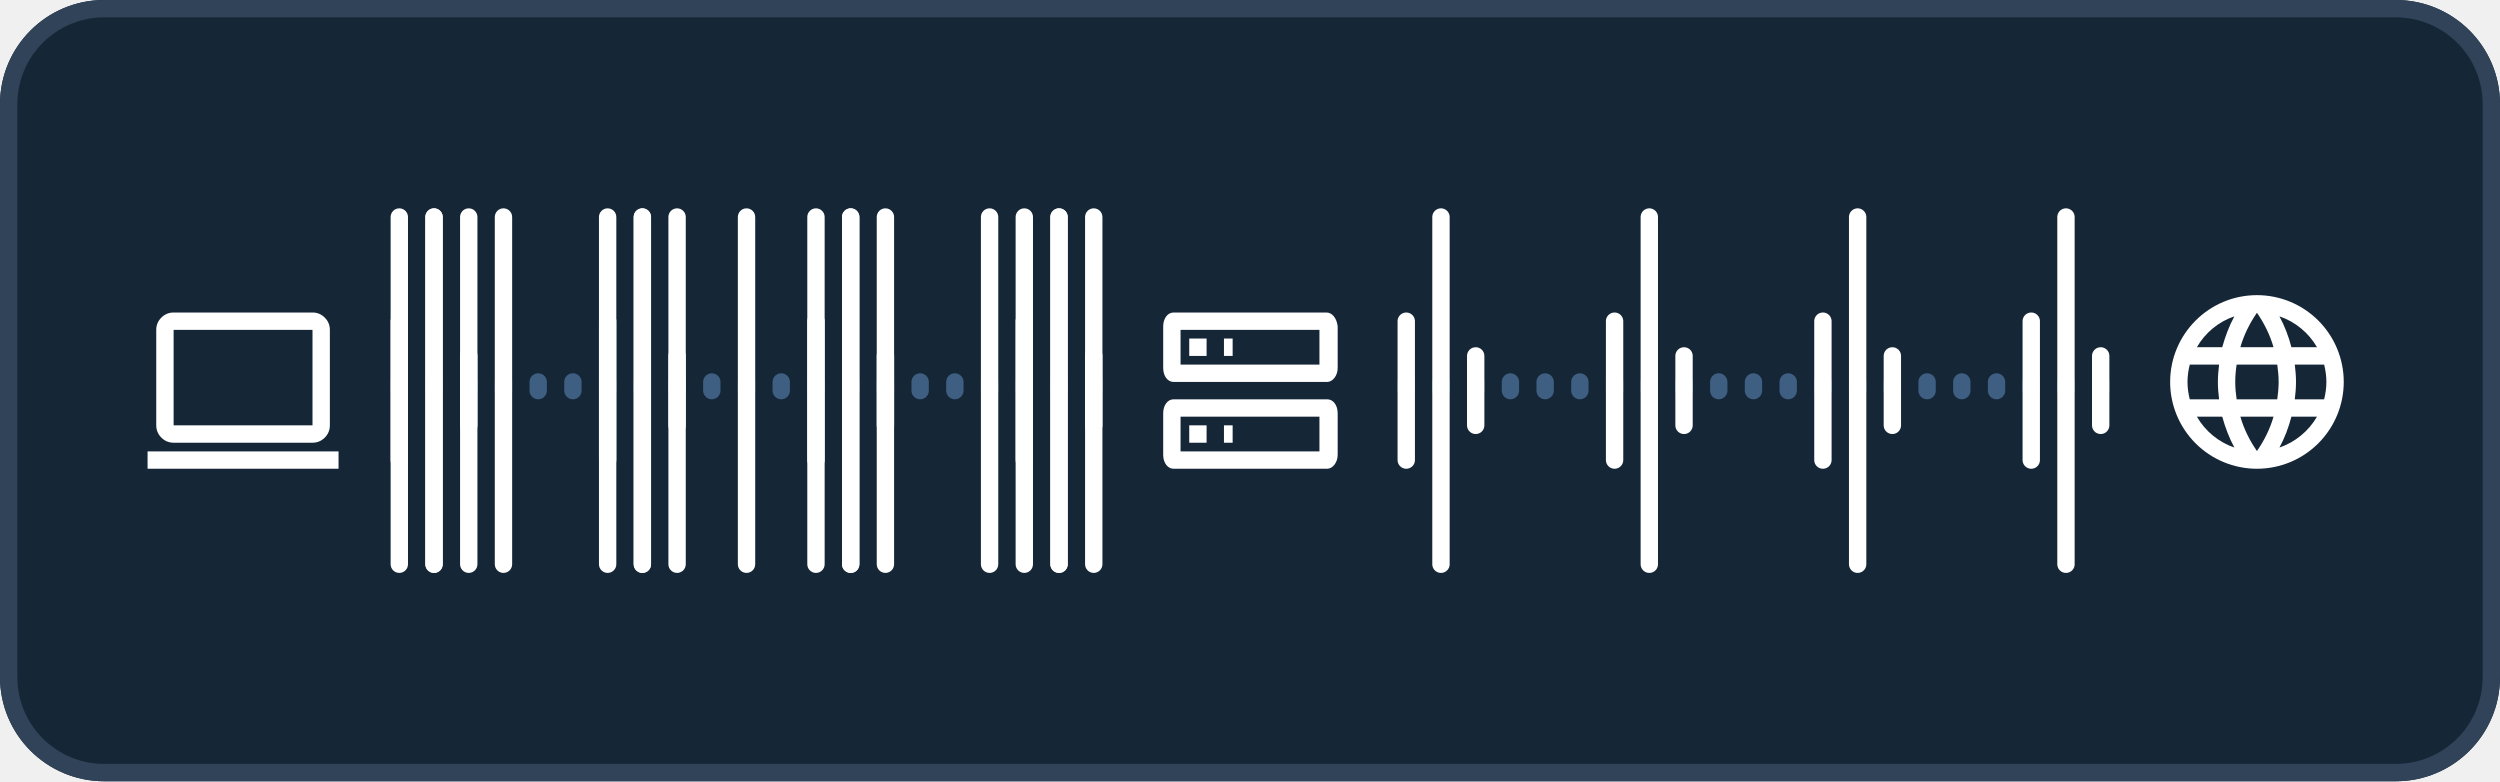
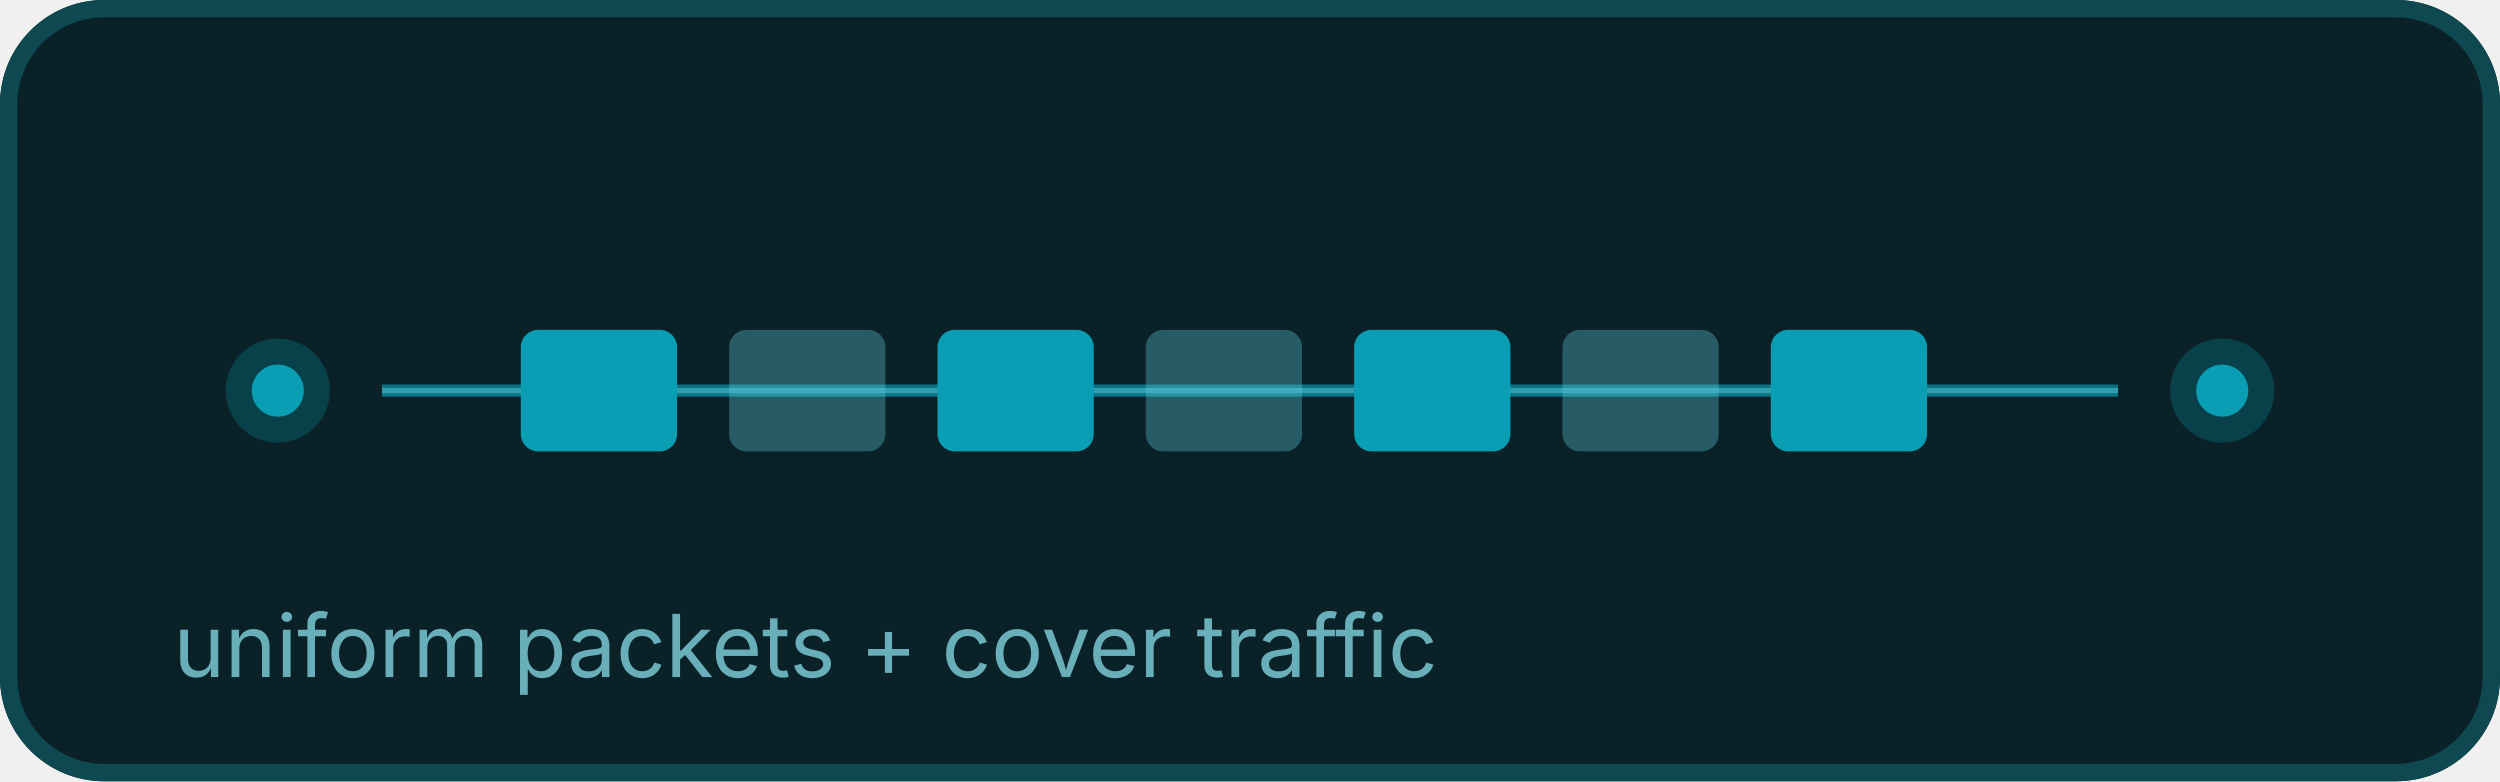
- <svg xmlns="http://www.w3.org/2000/svg" width="288" height="90" viewBox="0 0 288 90" fill="none">
-   <g filter="url(#filter0_b_3212_6316)">
-     <path d="M0 12C0 5.373 5.373 0 12 0H276C282.627 0 288 5.373 288 12V78C288 84.627 282.627 90 276 90H12C5.373 90 0 84.627 0 78V12Z" fill="#152637" />
-     <path d="M1 12C1 5.925 5.925 1 12 1H276C282.075 1 287 5.925 287 12V78C287 84.075 282.075 89 276 89H12C5.925 89 1 84.075 1 78V12Z" stroke="#304358" stroke-width="2" />
-     <path fill-rule="evenodd" clip-rule="evenodd" d="M66 46C65.448 46 65 45.552 65 45L65 44C65 43.448 65.448 43 66 43C66.552 43 67 43.448 67 44L67 45C67 45.552 66.552 46 66 46Z" fill="#3E5F81" />
-     <path fill-rule="evenodd" clip-rule="evenodd" d="M90 46C89.448 46 89 45.552 89 45L89 44C89 43.448 89.448 43 90 43C90.552 43 91 43.448 91 44L91 45C91 45.552 90.552 46 90 46Z" fill="#3E5F81" />
-     <path fill-rule="evenodd" clip-rule="evenodd" d="M94 46C93.448 46 93 45.552 93 45L93 44C93 43.448 93.448 43 94 43C94.552 43 95 43.448 95 44L95 45C95 45.552 94.552 46 94 46Z" fill="#3E5F81" />
-     <path fill-rule="evenodd" clip-rule="evenodd" d="M98 46C97.448 46 97 45.552 97 45L97 44C97 43.448 97.448 43 98 43C98.552 43 99 43.448 99 44L99 45C99 45.552 98.552 46 98 46Z" fill="#3E5F81" />
-     <path fill-rule="evenodd" clip-rule="evenodd" d="M102 46C101.448 46 101 45.552 101 45L101 44C101 43.448 101.448 43 102 43C102.552 43 103 43.448 103 44L103 45C103 45.552 102.552 46 102 46Z" fill="#3E5F81" />
-     <path fill-rule="evenodd" clip-rule="evenodd" d="M106 46C105.448 46 105 45.552 105 45L105 44C105 43.448 105.448 43 106 43C106.552 43 107 43.448 107 44L107 45C107 45.552 106.552 46 106 46Z" fill="#3E5F81" />
-     <path fill-rule="evenodd" clip-rule="evenodd" d="M110 46C109.448 46 109 45.552 109 45L109 44C109 43.448 109.448 43 110 43C110.552 43 111 43.448 111 44L111 45C111 45.552 110.552 46 110 46Z" fill="#3E5F81" />
-     <path fill-rule="evenodd" clip-rule="evenodd" d="M114 46C113.448 46 113 45.552 113 45L113 44C113 43.448 113.448 43 114 43C114.552 43 115 43.448 115 44L115 45C115 45.552 114.552 46 114 46Z" fill="#3E5F81" />
-     <path fill-rule="evenodd" clip-rule="evenodd" d="M118 46C117.448 46 117 45.552 117 45L117 44C117 43.448 117.448 43 118 43C118.552 43 119 43.448 119 44L119 45C119 45.552 118.552 46 118 46Z" fill="#3E5F81" />
-     <path fill-rule="evenodd" clip-rule="evenodd" d="M122 46C121.448 46 121 45.552 121 45L121 44C121 43.448 121.448 43 122 43C122.552 43 123 43.448 123 44L123 45C123 45.552 122.552 46 122 46Z" fill="#3E5F81" />
-     <path fill-rule="evenodd" clip-rule="evenodd" d="M126 46C125.448 46 125 45.552 125 45L125 44C125 43.448 125.448 43 126 43C126.552 43 127 43.448 127 44L127 45C127 45.552 126.552 46 126 46Z" fill="#3E5F81" />
-     <path fill-rule="evenodd" clip-rule="evenodd" d="M162 46C161.448 46 161 45.552 161 45L161 44C161 43.448 161.448 43 162 43C162.552 43 163 43.448 163 44L163 45C163 45.552 162.552 46 162 46Z" fill="#3E5F81" />
-     <path fill-rule="evenodd" clip-rule="evenodd" d="M166 46C165.448 46 165 45.552 165 45L165 44C165 43.448 165.448 43 166 43C166.552 43 167 43.448 167 44L167 45C167 45.552 166.552 46 166 46Z" fill="#3E5F81" />
-     <path fill-rule="evenodd" clip-rule="evenodd" d="M170 46C169.448 46 169 45.552 169 45L169 44C169 43.448 169.448 43 170 43C170.552 43 171 43.448 171 44L171 45C171 45.552 170.552 46 170 46Z" fill="#3E5F81" />
-     <path fill-rule="evenodd" clip-rule="evenodd" d="M174 46C173.448 46 173 45.552 173 45L173 44C173 43.448 173.448 43 174 43C174.552 43 175 43.448 175 44L175 45C175 45.552 174.552 46 174 46Z" fill="#3E5F81" />
-     <path fill-rule="evenodd" clip-rule="evenodd" d="M178 46C177.448 46 177 45.552 177 45L177 44C177 43.448 177.448 43 178 43C178.552 43 179 43.448 179 44L179 45C179 45.552 178.552 46 178 46Z" fill="#3E5F81" />
-     <path fill-rule="evenodd" clip-rule="evenodd" d="M182 46C181.448 46 181 45.552 181 45L181 44C181 43.448 181.448 43 182 43C182.552 43 183 43.448 183 44L183 45C183 45.552 182.552 46 182 46Z" fill="#3E5F81" />
-     <path fill-rule="evenodd" clip-rule="evenodd" d="M186 46C185.448 46 185 45.552 185 45L185 44C185 43.448 185.448 43 186 43C186.552 43 187 43.448 187 44L187 45C187 45.552 186.552 46 186 46Z" fill="#3E5F81" />
-     <path fill-rule="evenodd" clip-rule="evenodd" d="M190 46C189.448 46 189 45.552 189 45L189 44C189 43.448 189.448 43 190 43C190.552 43 191 43.448 191 44L191 45C191 45.552 190.552 46 190 46Z" fill="#3E5F81" />
-     <path fill-rule="evenodd" clip-rule="evenodd" d="M194 46C193.448 46 193 45.552 193 45L193 44C193 43.448 193.448 43 194 43C194.552 43 195 43.448 195 44L195 45C195 45.552 194.552 46 194 46Z" fill="#3E5F81" />
-     <path fill-rule="evenodd" clip-rule="evenodd" d="M198 46C197.448 46 197 45.552 197 45L197 44C197 43.448 197.448 43 198 43C198.552 43 199 43.448 199 44L199 45C199 45.552 198.552 46 198 46Z" fill="#3E5F81" />
-     <path fill-rule="evenodd" clip-rule="evenodd" d="M202 46C201.448 46 201 45.552 201 45L201 44C201 43.448 201.448 43 202 43C202.552 43 203 43.448 203 44L203 45C203 45.552 202.552 46 202 46Z" fill="#3E5F81" />
-     <path fill-rule="evenodd" clip-rule="evenodd" d="M206 46C205.448 46 205 45.552 205 45L205 44C205 43.448 205.448 43 206 43C206.552 43 207 43.448 207 44L207 45C207 45.552 206.552 46 206 46Z" fill="#3E5F81" />
-     <path fill-rule="evenodd" clip-rule="evenodd" d="M210 46C209.448 46 209 45.552 209 45L209 44C209 43.448 209.448 43 210 43C210.552 43 211 43.448 211 44L211 45C211 45.552 210.552 46 210 46Z" fill="#3E5F81" />
-     <path fill-rule="evenodd" clip-rule="evenodd" d="M214 46C213.448 46 213 45.552 213 45L213 44C213 43.448 213.448 43 214 43C214.552 43 215 43.448 215 44L215 45C215 45.552 214.552 46 214 46Z" fill="#3E5F81" />
-     <path fill-rule="evenodd" clip-rule="evenodd" d="M218 46C217.448 46 217 45.552 217 45L217 44C217 43.448 217.448 43 218 43C218.552 43 219 43.448 219 44L219 45C219 45.552 218.552 46 218 46Z" fill="#3E5F81" />
-     <path fill-rule="evenodd" clip-rule="evenodd" d="M222 46C221.448 46 221 45.552 221 45L221 44C221 43.448 221.448 43 222 43C222.552 43 223 43.448 223 44L223 45C223 45.552 222.552 46 222 46Z" fill="#3E5F81" />
-     <path fill-rule="evenodd" clip-rule="evenodd" d="M226 46C225.448 46 225 45.552 225 45L225 44C225 43.448 225.448 43 226 43C226.552 43 227 43.448 227 44L227 45C227 45.552 226.552 46 226 46Z" fill="#3E5F81" />
-     <path fill-rule="evenodd" clip-rule="evenodd" d="M230 46C229.448 46 229 45.552 229 45L229 44C229 43.448 229.448 43 230 43C230.552 43 231 43.448 231 44L231 45C231 45.552 230.552 46 230 46Z" fill="#3E5F81" />
-     <path fill-rule="evenodd" clip-rule="evenodd" d="M234 46C233.448 46 233 45.552 233 45L233 44C233 43.448 233.448 43 234 43C234.552 43 235 43.448 235 44L235 45C235 45.552 234.552 46 234 46Z" fill="#3E5F81" />
-     <path fill-rule="evenodd" clip-rule="evenodd" d="M238 46C237.448 46 237 45.552 237 45L237 44C237 43.448 237.448 43 238 43C238.552 43 239 43.448 239 44L239 45C239 45.552 238.552 46 238 46Z" fill="#3E5F81" />
-     <path fill-rule="evenodd" clip-rule="evenodd" d="M242 46C241.448 46 241 45.552 241 45L241 44C241 43.448 241.448 43 242 43C242.552 43 243 43.448 243 44L243 45C243 45.552 242.552 46 242 46Z" fill="#3E5F81" />
-     <path fill-rule="evenodd" clip-rule="evenodd" d="M62 46C61.448 46 61 45.552 61 45L61 44C61 43.448 61.448 43 62 43C62.552 43 63 43.448 63 44L63 45C63 45.552 62.552 46 62 46Z" fill="#3E5F81" />
-     <path fill-rule="evenodd" clip-rule="evenodd" d="M86 46C85.448 46 85 45.552 85 45L85 44C85 43.448 85.448 43 86 43C86.552 43 87 43.448 87 44L87 45C87 45.552 86.552 46 86 46Z" fill="#3E5F81" />
-     <path fill-rule="evenodd" clip-rule="evenodd" d="M82 46C81.448 46 81 45.552 81 45L81 44C81 43.448 81.448 43 82 43C82.552 43 83 43.448 83 44L83 45C83 45.552 82.552 46 82 46Z" fill="#3E5F81" />
-     <path fill-rule="evenodd" clip-rule="evenodd" d="M46 46C45.448 46 45 45.552 45 45L45 44C45 43.448 45.448 43 46 43C46.552 43 47 43.448 47 44L47 45C47 45.552 46.552 46 46 46Z" fill="#3E5F81" />
-     <path fill-rule="evenodd" clip-rule="evenodd" d="M50 46C49.448 46 49 45.552 49 45L49 44C49 43.448 49.448 43 50 43C50.552 43 51 43.448 51 44L51 45C51 45.552 50.552 46 50 46Z" fill="#3E5F81" />
-     <path fill-rule="evenodd" clip-rule="evenodd" d="M54 46C53.448 46 53 45.552 53 45L53 44C53 43.448 53.448 43 54 43C54.552 43 55 43.448 55 44L55 45C55 45.552 54.552 46 54 46Z" fill="#3E5F81" />
-     <path fill-rule="evenodd" clip-rule="evenodd" d="M58 46C57.448 46 57 45.552 57 45L57 44C57 43.448 57.448 43 58 43C58.552 43 59 43.448 59 44L59 45C59 45.552 58.552 46 58 46Z" fill="#3E5F81" />
-     <path fill-rule="evenodd" clip-rule="evenodd" d="M70 46C69.448 46 69 45.552 69 45L69 44C69 43.448 69.448 43 70 43C70.552 43 71 43.448 71 44L71 45C71 45.552 70.552 46 70 46Z" fill="#3E5F81" />
-     <path fill-rule="evenodd" clip-rule="evenodd" d="M74 46C73.448 46 73 45.552 73 45L73 44C73 43.448 73.448 43 74 43C74.552 43 75 43.448 75 44L75 45C75 45.552 74.552 46 74 46Z" fill="#3E5F81" />
-     <path fill-rule="evenodd" clip-rule="evenodd" d="M78 46C77.448 46 77 45.552 77 45L77 44C77 43.448 77.448 43 78 43C78.552 43 79 43.448 79 44L79 45C79 45.552 78.552 46 78 46Z" fill="#3E5F81" />
-     <path fill-rule="evenodd" clip-rule="evenodd" d="M46 66C45.448 66 45 65.552 45 65L45 25C45 24.448 45.448 24 46 24C46.552 24 47 24.448 47 25L47 65C47 65.552 46.552 66 46 66Z" fill="white" />
-     <path fill-rule="evenodd" clip-rule="evenodd" d="M54 66C53.448 66 53 65.552 53 65L53 25C53 24.448 53.448 24 54 24C54.552 24 55 24.448 55 25L55 65C55 65.552 54.552 66 54 66Z" fill="white" />
-     <path fill-rule="evenodd" clip-rule="evenodd" d="M70 66C69.448 66 69 65.552 69 65L69 25C69 24.448 69.448 24 70 24C70.552 24 71 24.448 71 25L71 65C71 65.552 70.552 66 70 66Z" fill="white" />
-     <path fill-rule="evenodd" clip-rule="evenodd" d="M78 66C77.448 66 77 65.552 77 65L77 25C77 24.448 77.448 24 78 24C78.552 24 79 24.448 79 25L79 65C79 65.552 78.552 66 78 66Z" fill="white" />
-     <path fill-rule="evenodd" clip-rule="evenodd" d="M94 66C93.448 66 93 65.552 93 65L93 25C93 24.448 93.448 24 94 24C94.552 24 95 24.448 95 25L95 65C95 65.552 94.552 66 94 66Z" fill="white" />
-     <path fill-rule="evenodd" clip-rule="evenodd" d="M102 66C101.448 66 101 65.552 101 65L101 25C101 24.448 101.448 24 102 24C102.552 24 103 24.448 103 25L103 65C103 65.552 102.552 66 102 66Z" fill="white" />
-     <path fill-rule="evenodd" clip-rule="evenodd" d="M118 66C117.448 66 117 65.552 117 65L117 25C117 24.448 117.448 24 118 24C118.552 24 119 24.448 119 25L119 65C119 65.552 118.552 66 118 66Z" fill="white" />
-     <path fill-rule="evenodd" clip-rule="evenodd" d="M126 66C125.448 66 125 65.552 125 65L125 25C125 24.448 125.448 24 126 24C126.552 24 127 24.448 127 25L127 65C127 65.552 126.552 66 126 66Z" fill="white" />
-     <path fill-rule="evenodd" clip-rule="evenodd" d="M86 66C85.448 66 85 65.552 85 65L85 25C85 24.448 85.448 24 86 24C86.552 24 87 24.448 87 25L87 65C87 65.552 86.552 66 86 66Z" fill="white" />
-     <path fill-rule="evenodd" clip-rule="evenodd" d="M58 66C57.448 66 57 65.552 57 65L57 25C57 24.448 57.448 24 58 24C58.552 24 59 24.448 59 25L59 65C59 65.552 58.552 66 58 66Z" fill="white" />
-     <path fill-rule="evenodd" clip-rule="evenodd" d="M114 66C113.448 66 113 65.552 113 65L113 25C113 24.448 113.448 24 114 24C114.552 24 115 24.448 115 25L115 65C115 65.552 114.552 66 114 66Z" fill="white" />
-     <path fill-rule="evenodd" clip-rule="evenodd" d="M50 66C49.448 66 49 65.552 49 65L49 25C49 24.448 49.448 24 50 24C50.552 24 51 24.448 51 25L51 65C51 65.552 50.552 66 50 66Z" fill="white" />
-     <path fill-rule="evenodd" clip-rule="evenodd" d="M74 66C73.448 66 73 65.552 73 65L73 25C73 24.448 73.448 24 74 24C74.552 24 75 24.448 75 25L75 65C75 65.552 74.552 66 74 66Z" fill="white" />
-     <path fill-rule="evenodd" clip-rule="evenodd" d="M98 66C97.448 66 97 65.552 97 65L97 25C97 24.448 97.448 24 98 24C98.552 24 99 24.448 99 25L99 65C99 65.552 98.552 66 98 66Z" fill="white" />
-     <path fill-rule="evenodd" clip-rule="evenodd" d="M122 66C121.448 66 121 65.552 121 65L121 25C121 24.448 121.448 24 122 24C122.552 24 123 24.448 123 25L123 65C123 65.552 122.552 66 122 66Z" fill="white" />
-     <path d="M46 53L46 37" stroke="white" stroke-width="2" stroke-linecap="round" />
-     <path d="M54 49L54 41" stroke="white" stroke-width="2" stroke-linecap="round" />
-     <path d="M50 65L50 25" stroke="white" stroke-width="2" stroke-linecap="round" />
-     <path d="M70 53L70 37" stroke="white" stroke-width="2" stroke-linecap="round" />
-     <path d="M78 49L78 41" stroke="white" stroke-width="2" stroke-linecap="round" />
-     <path d="M74 65L74 25" stroke="white" stroke-width="2" stroke-linecap="round" />
-     <path d="M94 53L94 37" stroke="white" stroke-width="2" stroke-linecap="round" />
-     <path d="M102 49L102 41" stroke="white" stroke-width="2" stroke-linecap="round" />
-     <path d="M98 65L98 25" stroke="white" stroke-width="2" stroke-linecap="round" />
-     <path d="M118 53L118 37" stroke="white" stroke-width="2" stroke-linecap="round" />
-     <path d="M126 49L126 41" stroke="white" stroke-width="2" stroke-linecap="round" />
-     <path d="M122 65L122 25" stroke="white" stroke-width="2" stroke-linecap="round" />
-     <path d="M162 53L162 37" stroke="white" stroke-width="2" stroke-linecap="round" />
-     <path d="M170 49L170 41" stroke="white" stroke-width="2" stroke-linecap="round" />
-     <path d="M166 65L166 25" stroke="white" stroke-width="2" stroke-linecap="round" />
-     <path d="M186 53L186 37" stroke="white" stroke-width="2" stroke-linecap="round" />
-     <path d="M194 49L194 41" stroke="white" stroke-width="2" stroke-linecap="round" />
-     <path d="M190 65L190 25" stroke="white" stroke-width="2" stroke-linecap="round" />
-     <path d="M210 53L210 37" stroke="white" stroke-width="2" stroke-linecap="round" />
-     <path d="M218 49L218 41" stroke="white" stroke-width="2" stroke-linecap="round" />
-     <path d="M214 65L214 25" stroke="white" stroke-width="2" stroke-linecap="round" />
-     <path d="M234 53L234 37" stroke="white" stroke-width="2" stroke-linecap="round" />
-     <path d="M242 49L242 41" stroke="white" stroke-width="2" stroke-linecap="round" />
-     <path d="M238 65L238 25" stroke="white" stroke-width="2" stroke-linecap="round" />
-     <path d="M264.36 46C264.44 45.34 264.5 44.68 264.5 44C264.5 43.32 264.44 42.66 264.36 42H267.74C267.9 42.64 268 43.31 268 44C268 44.69 267.9 45.36 267.74 46M262.59 51.56C263.19 50.45 263.65 49.25 263.97 48H266.92C265.951 49.668 264.414 50.932 262.59 51.56ZM262.34 46H257.66C257.56 45.34 257.5 44.68 257.5 44C257.5 43.32 257.56 42.65 257.66 42H262.34C262.43 42.65 262.5 43.32 262.5 44C262.5 44.68 262.43 45.34 262.34 46ZM260 51.96C259.17 50.76 258.5 49.43 258.09 48H261.91C261.5 49.43 260.83 50.76 260 51.96ZM256 40H253.08C254.039 38.327 255.575 37.061 257.4 36.44C256.8 37.55 256.35 38.75 256 40ZM253.08 48H256C256.35 49.25 256.8 50.45 257.4 51.56C255.578 50.932 254.044 49.668 253.08 48ZM252.26 46C252.1 45.36 252 44.69 252 44C252 43.31 252.1 42.64 252.26 42H255.64C255.56 42.66 255.5 43.32 255.5 44C255.5 44.68 255.56 45.34 255.64 46M260 36.03C260.83 37.23 261.5 38.57 261.91 40H258.09C258.5 38.57 259.17 37.23 260 36.03ZM266.92 40H263.97C263.657 38.762 263.193 37.566 262.59 36.44C264.43 37.07 265.96 38.34 266.92 40ZM260 34C254.47 34 250 38.5 250 44C250 46.652 251.054 49.196 252.929 51.071C253.858 52 254.96 52.736 256.173 53.239C257.386 53.741 258.687 54 260 54C262.652 54 265.196 52.946 267.071 51.071C268.946 49.196 270 46.652 270 44C270 42.687 269.741 41.386 269.239 40.173C268.736 38.96 268 37.858 267.071 36.929C266.142 36 265.04 35.264 263.827 34.761C262.614 34.259 261.313 34 260 34Z" fill="white" />
-     <path d="M17 54V52H39V54H17ZM20 51C19.45 51 18.979 50.804 18.588 50.413C18.197 50.022 18.001 49.551 18 49V38C18 37.45 18.196 36.979 18.588 36.588C18.98 36.197 19.451 36.001 20 36H36C36.55 36 37.021 36.196 37.413 36.588C37.805 36.98 38.001 37.451 38 38V49C38 49.55 37.804 50.021 37.413 50.413C37.022 50.805 36.551 51.001 36 51H20ZM20 49H36V38H20V49Z" fill="white" />
-     <path d="M134 37.6V42.4C134 43.3 134.5 44 135.2 44H152.9C153.5 44 154.1 43.3 154.1 42.4V37.6C154 36.7 153.5 36 152.8 36H135.2C134.5 36 134 36.7 134 37.6ZM142 41V39H141V41H142ZM137 41H139V39H137V41ZM152 42H136V38H152V42ZM134 47.6V52.4C134 53.3 134.5 54 135.2 54H152.9C153.5 54 154.1 53.3 154.1 52.4V47.6C154.1 46.7 153.6 46 152.9 46H135.2C134.5 46 134 46.7 134 47.6ZM142 51V49H141V51H142ZM137 51H139V49H137V51ZM152 52H136V48H152V52Z" fill="white" />
-   </g>
-   <defs>
-     <filter id="filter0_b_3212_6316" x="-12" y="-12" width="312" height="114" filterUnits="userSpaceOnUse" color-interpolation-filters="sRGB">
-       <feFlood flood-opacity="0" result="BackgroundImageFix" />
-       <feGaussianBlur in="BackgroundImageFix" stdDeviation="6" />
-       <feComposite in2="SourceAlpha" operator="in" result="effect1_backgroundBlur_3212_6316" />
-       <feBlend mode="normal" in="SourceGraphic" in2="effect1_backgroundBlur_3212_6316" result="shape" />
-     </filter>
-   </defs>
+ <svg xmlns="http://www.w3.org/2000/svg" width="288" height="90" viewBox="0 0 288 90">
+   <rect x="0" y="0" width="288" height="90" rx="12" fill="#0A2128" />
+   <rect x="1" y="1" width="286" height="88" rx="11" fill="none" stroke="#0E4850" stroke-width="2" />
+   <circle cx="32" cy="45" r="6" fill="#099EB4" opacity="0.25" />
+   <circle cx="32" cy="45" r="3" fill="#099EB4" />
+   <path d="M44 45 H244" stroke="#099EB4" stroke-width="1.4" opacity="0.65" />
+   <path d="M44 45 H244" stroke="#5BC8DA" stroke-width="0.6" opacity="0.5" />
+   <circle cx="256" cy="45" r="6" fill="#099EB4" opacity="0.25" />
+   <circle cx="256" cy="45" r="3" fill="#099EB4" />
+   <rect x="60" y="38" width="18" height="14" rx="2" fill="#099EB4" />
+   <rect x="84" y="38" width="18" height="14" rx="2" fill="#5BC8DA" opacity="0.35" />
+   <rect x="108" y="38" width="18" height="14" rx="2" fill="#099EB4" />
+   <rect x="132" y="38" width="18" height="14" rx="2" fill="#5BC8DA" opacity="0.35" />
+   <rect x="156" y="38" width="18" height="14" rx="2" fill="#099EB4" />
+   <rect x="180" y="38" width="18" height="14" rx="2" fill="#5BC8DA" opacity="0.35" />
+   <rect x="204" y="38" width="18" height="14" rx="2" fill="#099EB4" />
+   <text x="20" y="78" font-family="-apple-system,system-ui,sans-serif" font-size="10" fill="#79C8D3" opacity="0.85">uniform packets + cover traffic</text>
</svg>
